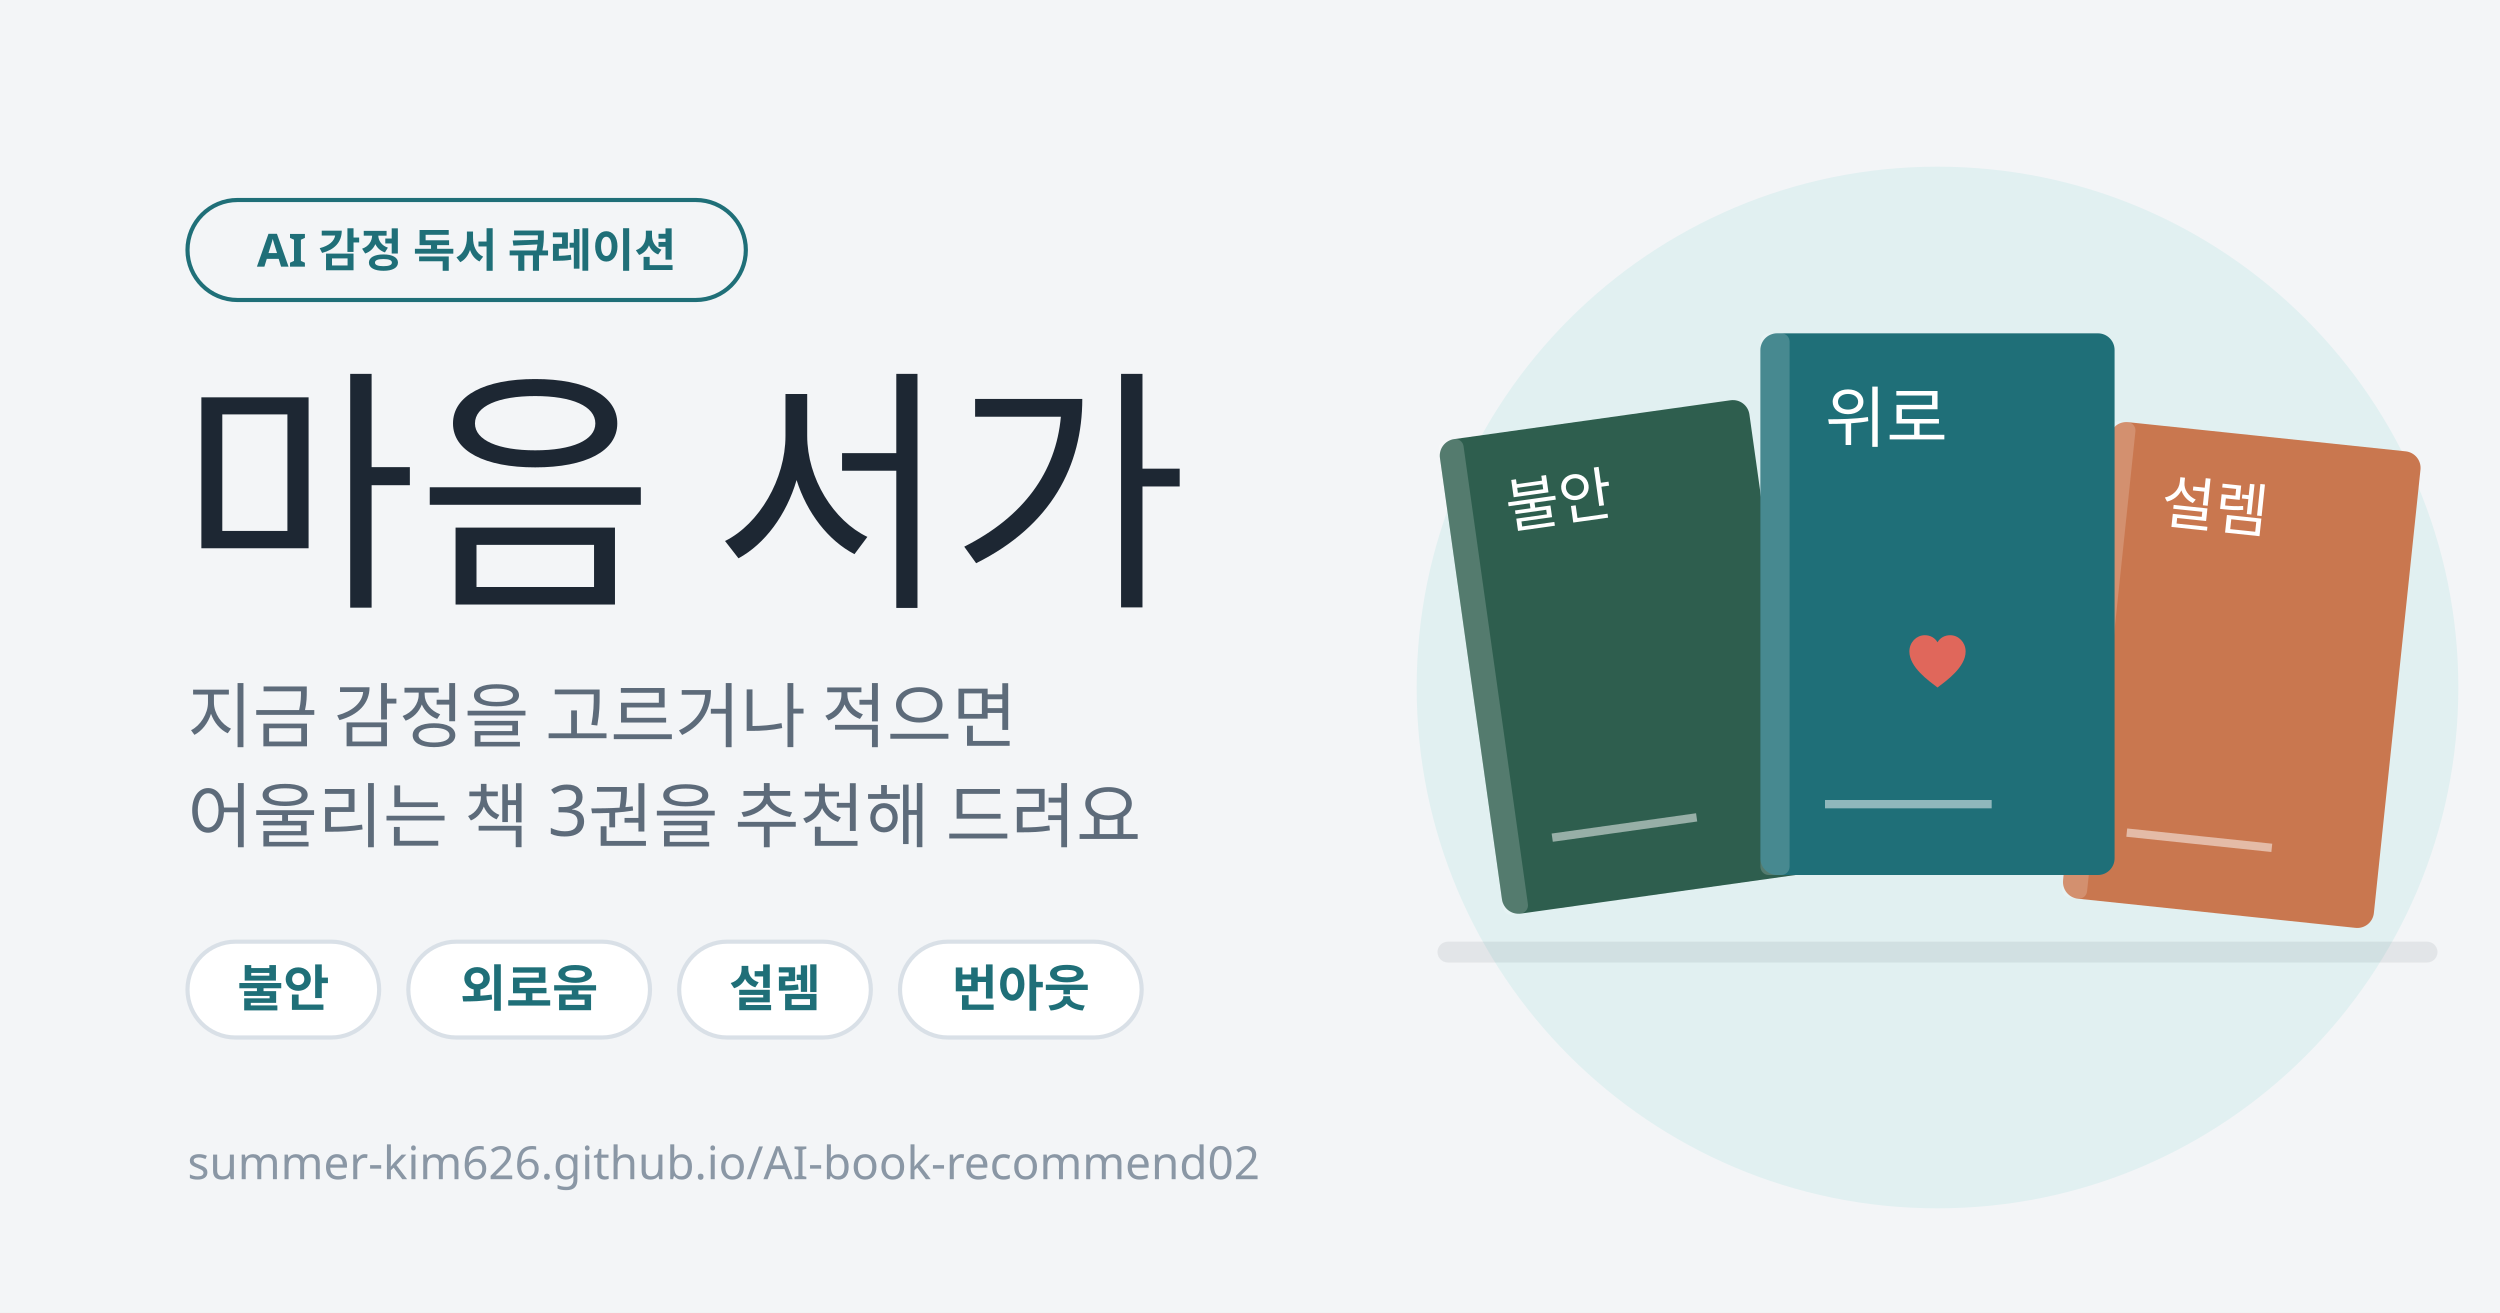
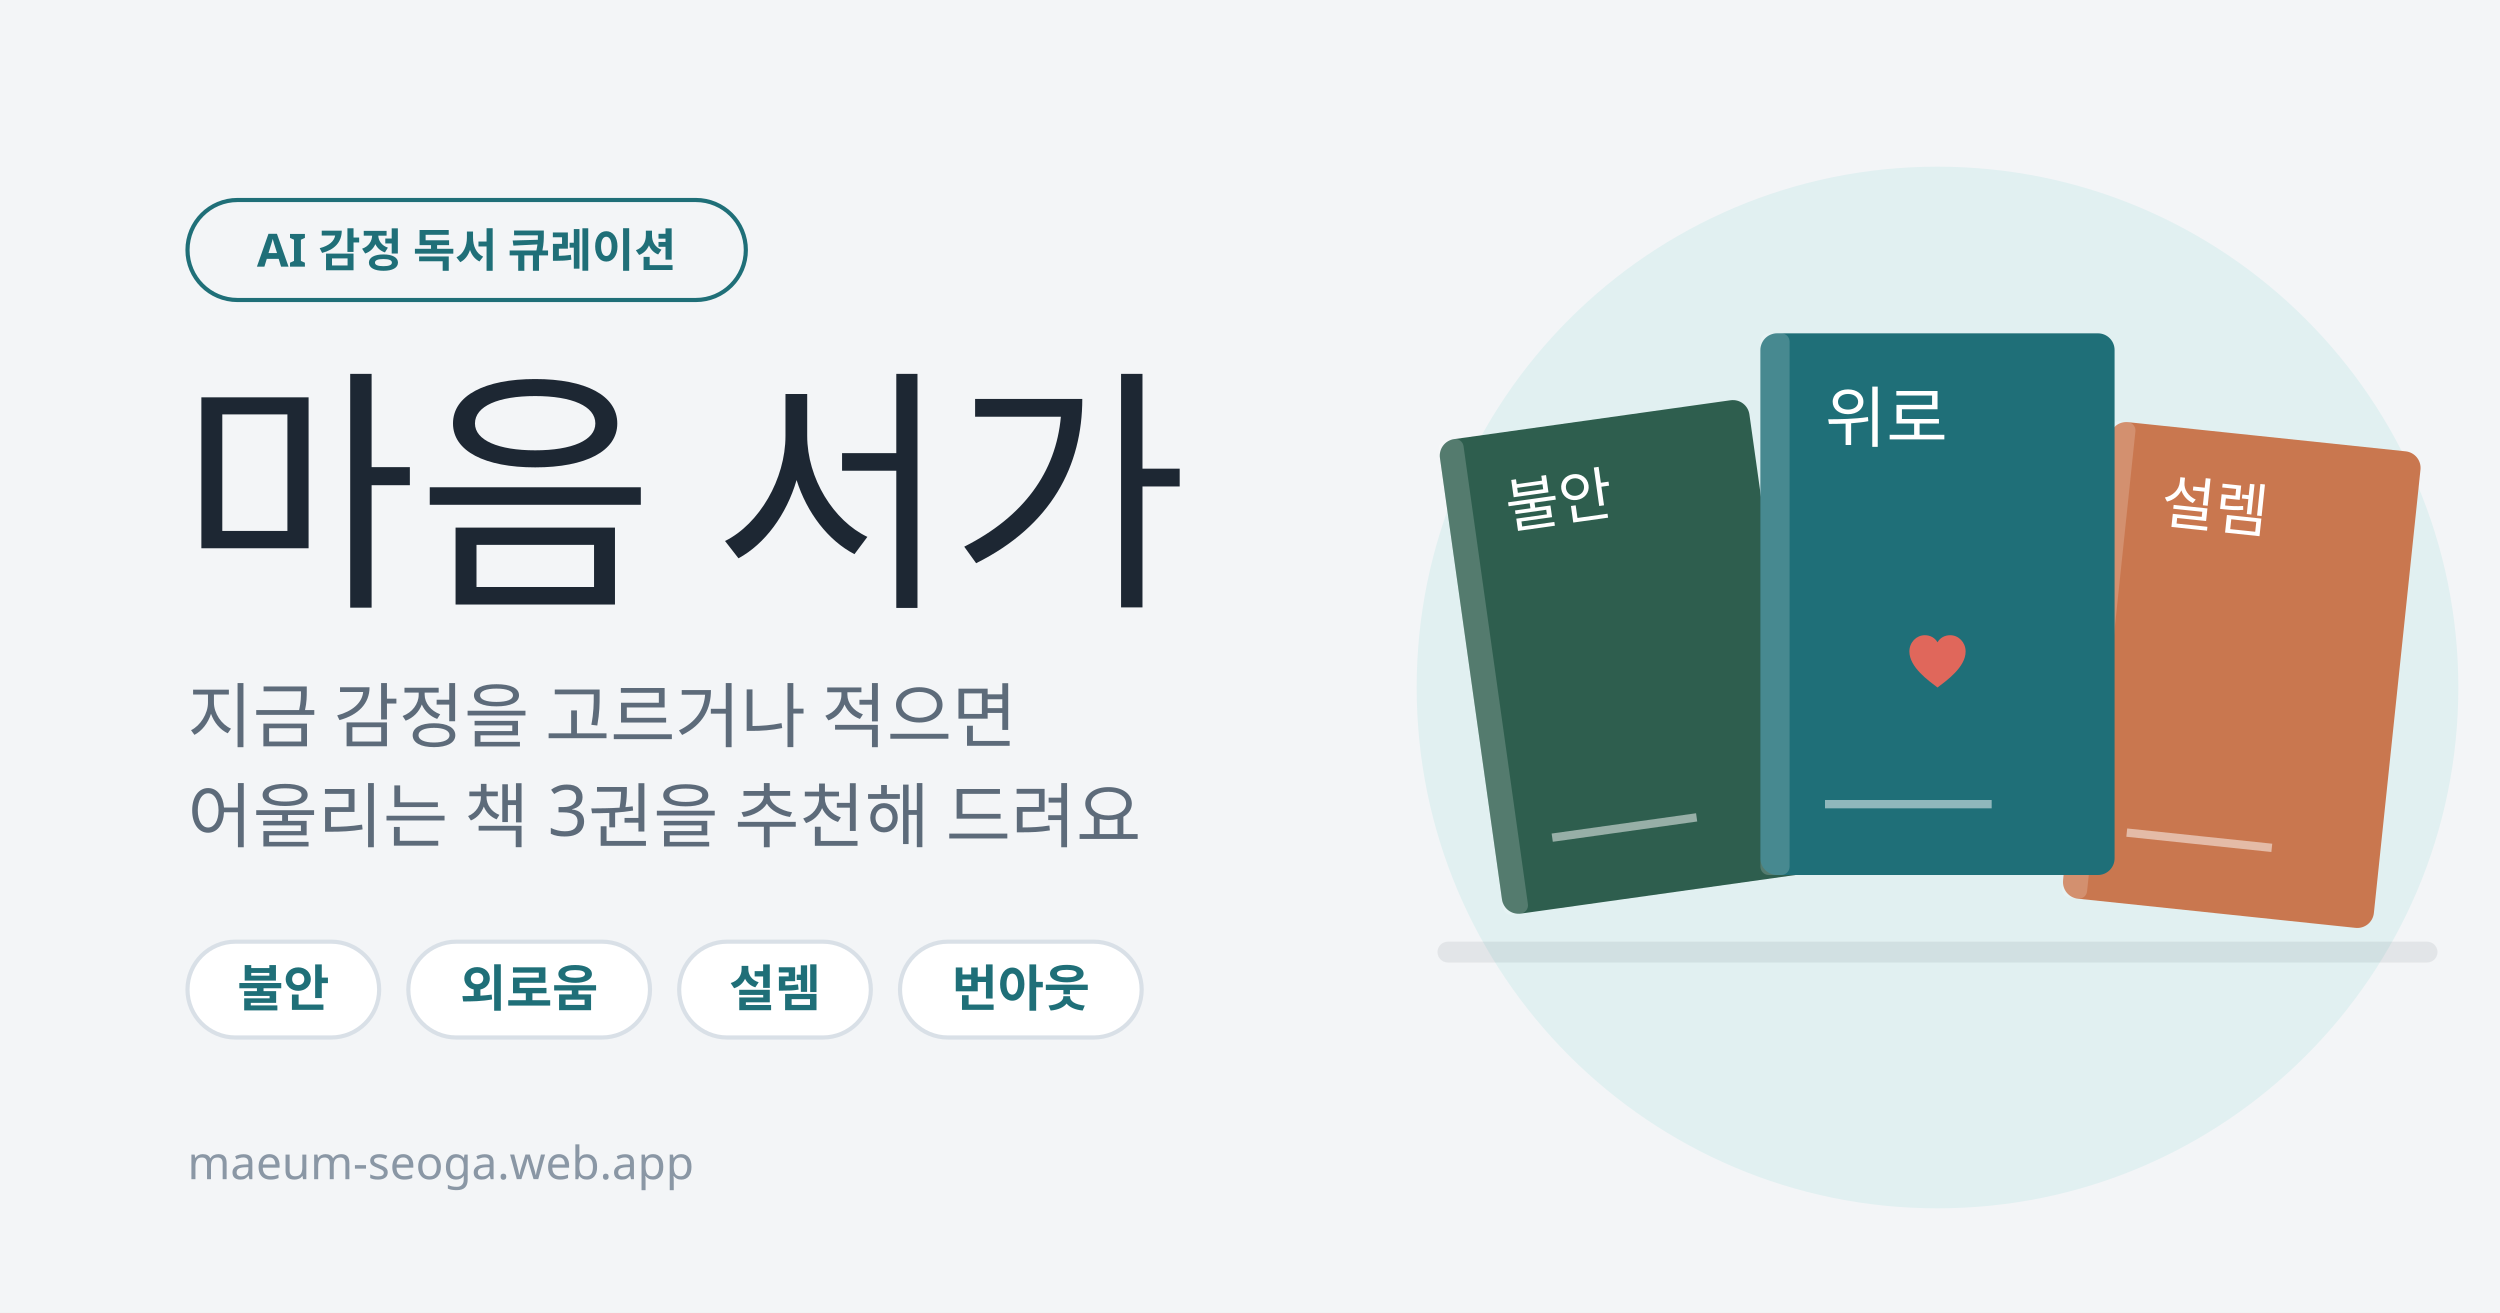
<svg xmlns="http://www.w3.org/2000/svg" width="1200" height="630" viewBox="0 0 1200 630">
  <rect width="1200" height="630" fill="#f3f5f7" />
  <circle cx="930" cy="330" r="250" fill="#e1f0f1" />
  <g font-family="Pretendard, 'Apple SD Gothic Neo', sans-serif">
    <rect x="90" y="96" width="268" height="48" rx="24" fill="none" stroke="#1f6f78" stroke-width="2" />
    <text x="224" y="128" text-anchor="middle" font-size="22" font-weight="700" fill="#1f6f78">AI 감정 독서 큐레이션</text>
    <text x="86" y="282" font-family="AppleMyungjo, 'Noto Serif KR', serif" font-size="124" fill="#1d2733">마음 서가</text>
    <text x="90" y="356" font-size="34" fill="#5d6b7a">지금 감정을 고르거나 적으면</text>
    <text x="90" y="404" font-size="34" fill="#5d6b7a">어울리는 책 3권을 추천해 드려요</text>
    <g font-size="24" font-weight="700" fill="#1f6f78">
      <rect x="90" y="452" width="92" height="46" rx="23" fill="#ffffff" stroke="#d9e0e7" stroke-width="2" />
      <text x="136" y="483" text-anchor="middle">불안</text>
      <rect x="196" y="452" width="116" height="46" rx="23" fill="#ffffff" stroke="#d9e0e7" stroke-width="2" />
      <text x="254" y="483" text-anchor="middle">외로움</text>
      <rect x="326" y="452" width="92" height="46" rx="23" fill="#ffffff" stroke="#d9e0e7" stroke-width="2" />
      <text x="372" y="483" text-anchor="middle">설렘</text>
      <rect x="432" y="452" width="116" height="46" rx="23" fill="#ffffff" stroke="#d9e0e7" stroke-width="2" />
      <text x="490" y="483" text-anchor="middle">번아웃</text>
    </g>
-     <text x="90" y="566" font-size="22" fill="#8a97a5">summer-kim626.github.io/AI-book-recommend02</text>
+     <text x="90" y="566" font-size="22" fill="#8a97a5">maeum-seoga.web.app</text>
  </g>
  <g font-family="AppleMyungjo, 'Noto Serif KR', serif" fill="#ffffff">
    <g transform="rotate(-8 790 420)">
      <rect x="720" y="200" width="150" height="230" rx="8" fill="#2e5e4e" />
      <rect x="720" y="200" width="12" height="230" rx="4" fill="#ffffff" opacity="0.18" />
      <text x="748" y="246" font-size="28">불안</text>
      <rect x="748" y="394" width="70" height="4" fill="#ffffff" opacity="0.5" />
    </g>
    <g transform="rotate(6 1080 430)">
      <rect x="990" y="210" width="150" height="230" rx="8" fill="#c9774f" />
      <rect x="990" y="210" width="12" height="230" rx="4" fill="#ffffff" opacity="0.18" />
      <text x="1018" y="256" font-size="28">설렘</text>
      <rect x="1018" y="404" width="70" height="4" fill="#ffffff" opacity="0.5" />
    </g>
    <g>
      <rect x="845" y="160" width="170" height="260" rx="8" fill="#1f6f78" />
      <rect x="845" y="160" width="14" height="260" rx="4" fill="#ffffff" opacity="0.18" />
      <text x="876" y="212" font-size="32">위로</text>
      <path d="M930 330c-4.2-3.2-13.5-9.7-13.5-17.3 0-4.4 3.4-7.8 7.4-7.8 2.7 0 4.9 1.3 6.1 3.4 1.2-2.1 3.4-3.4 6.1-3.4 4 0 7.4 3.4 7.4 7.8 0 7.6-9.3 14.1-13.5 17.3z" fill="#e0675b" />
      <rect x="876" y="384" width="80" height="4" fill="#ffffff" opacity="0.5" />
    </g>
    <rect x="690" y="452" width="480" height="10" rx="5" fill="#1d2733" opacity="0.08" />
  </g>
</svg>
